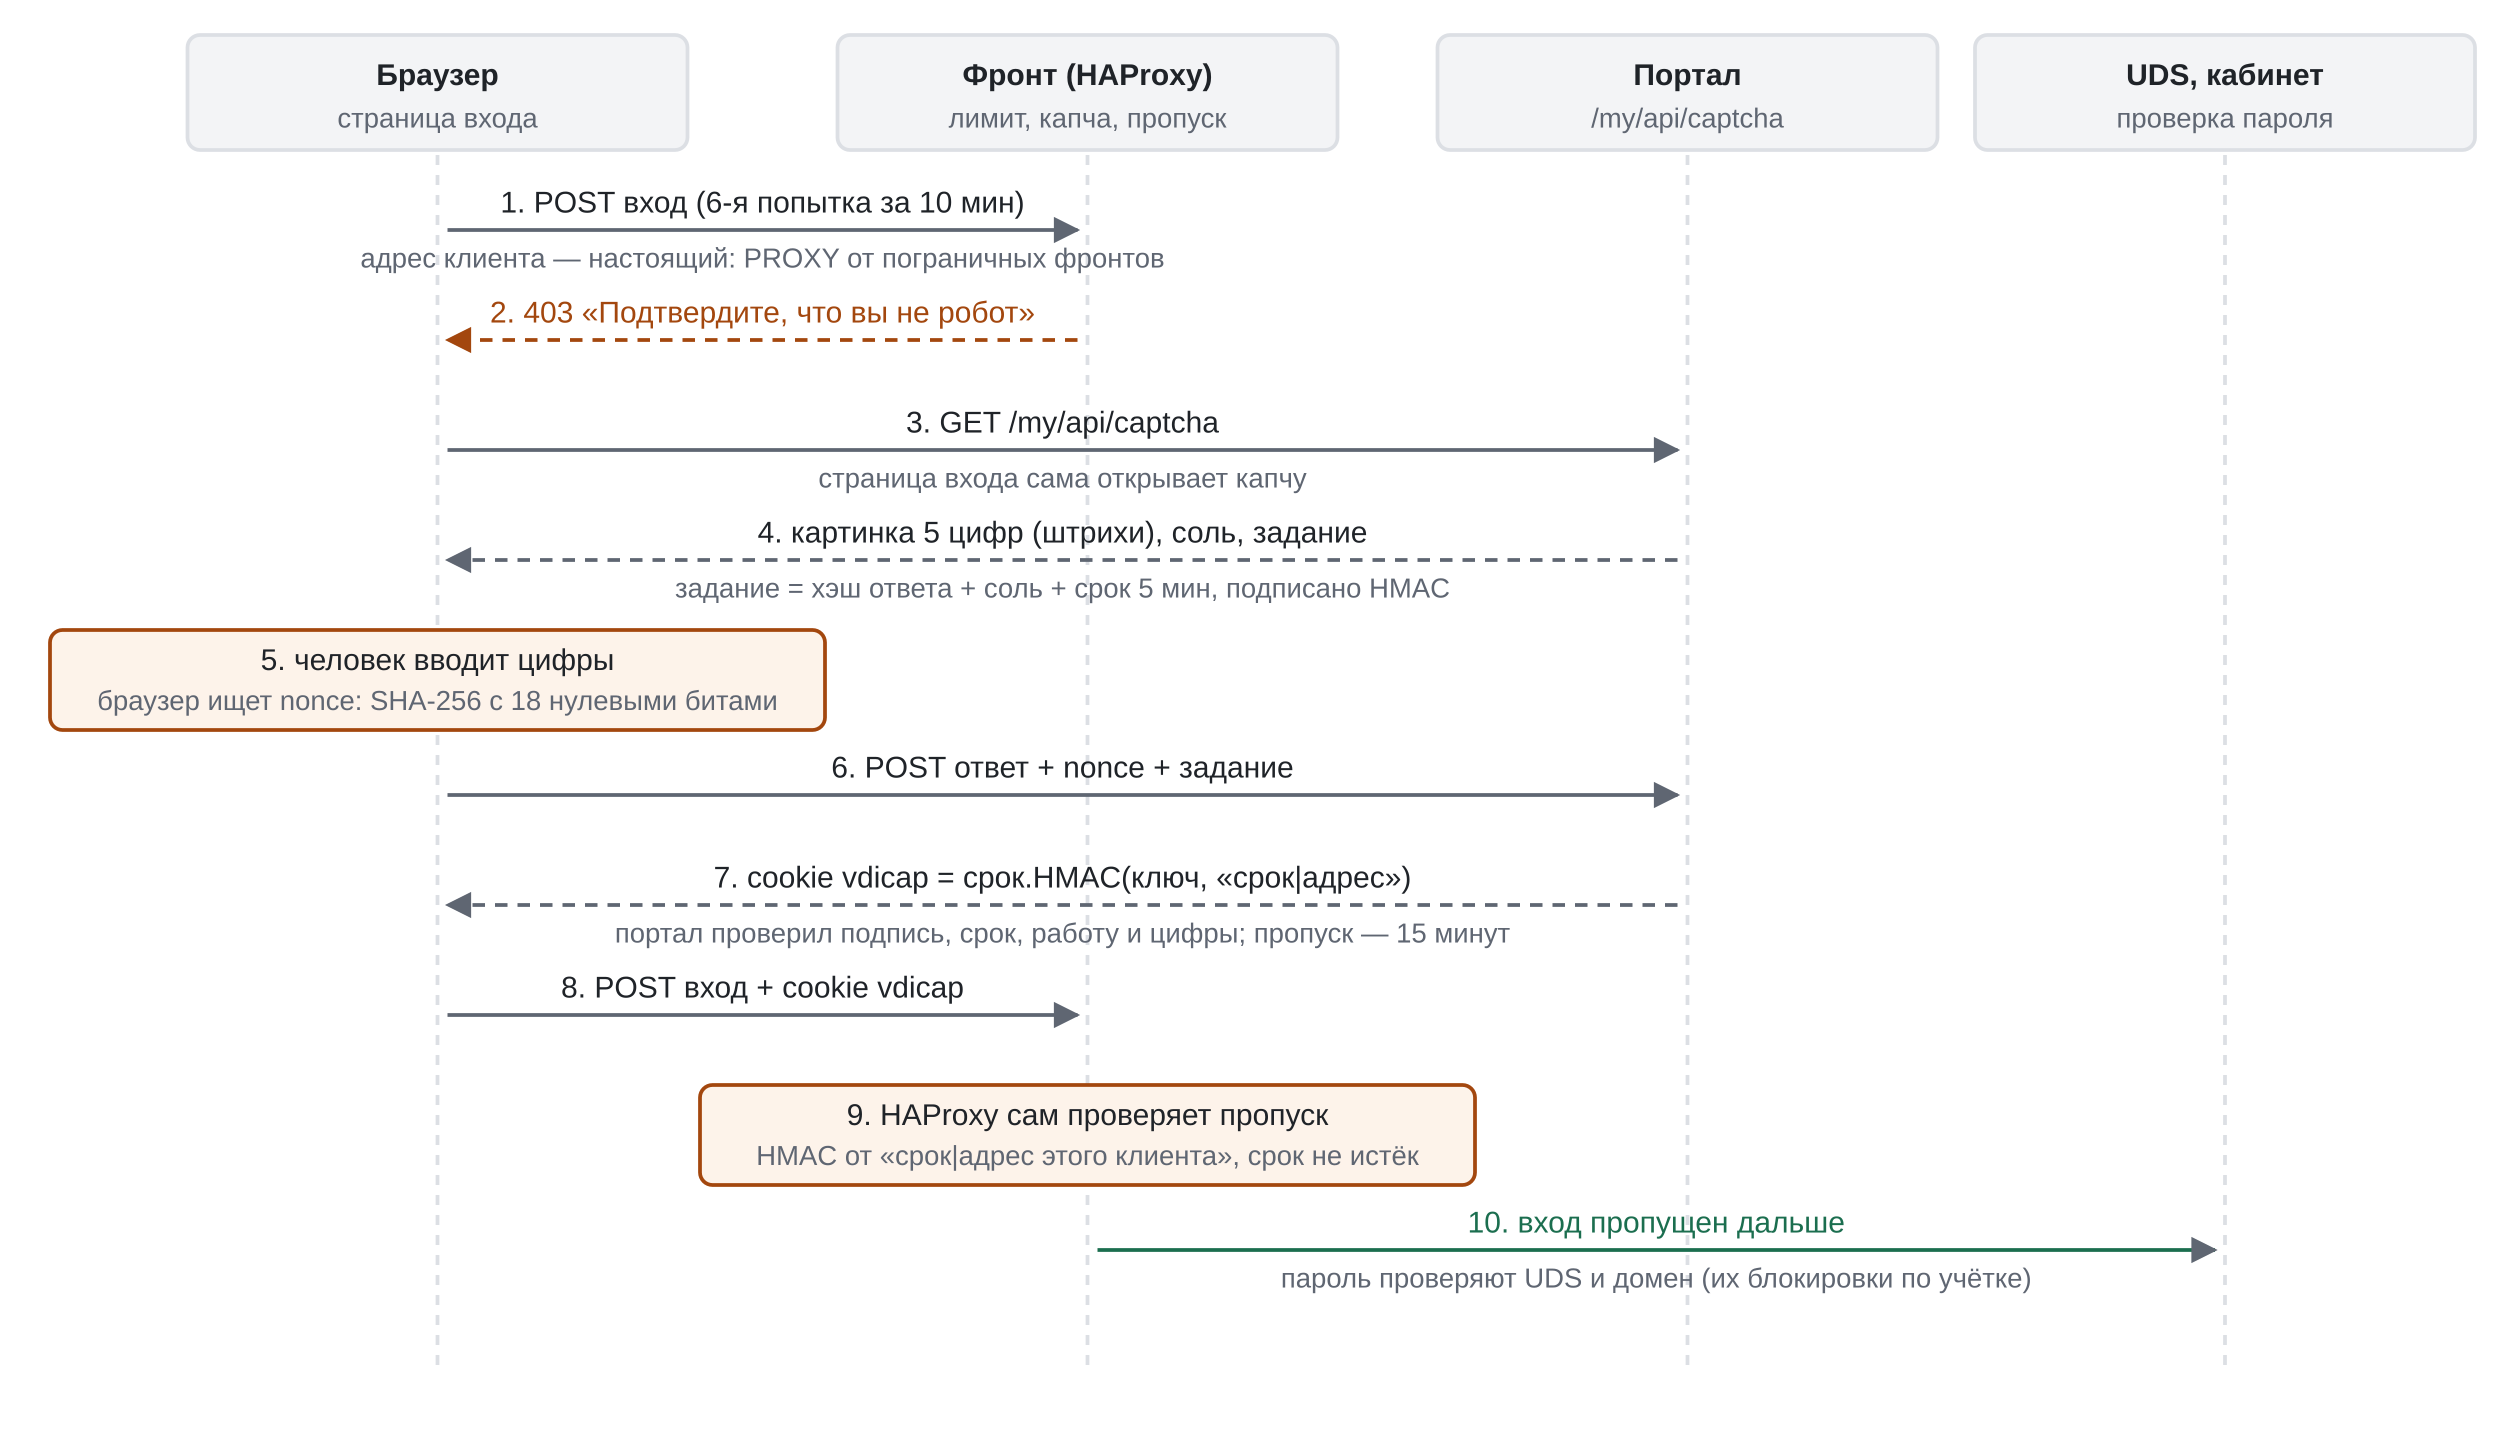
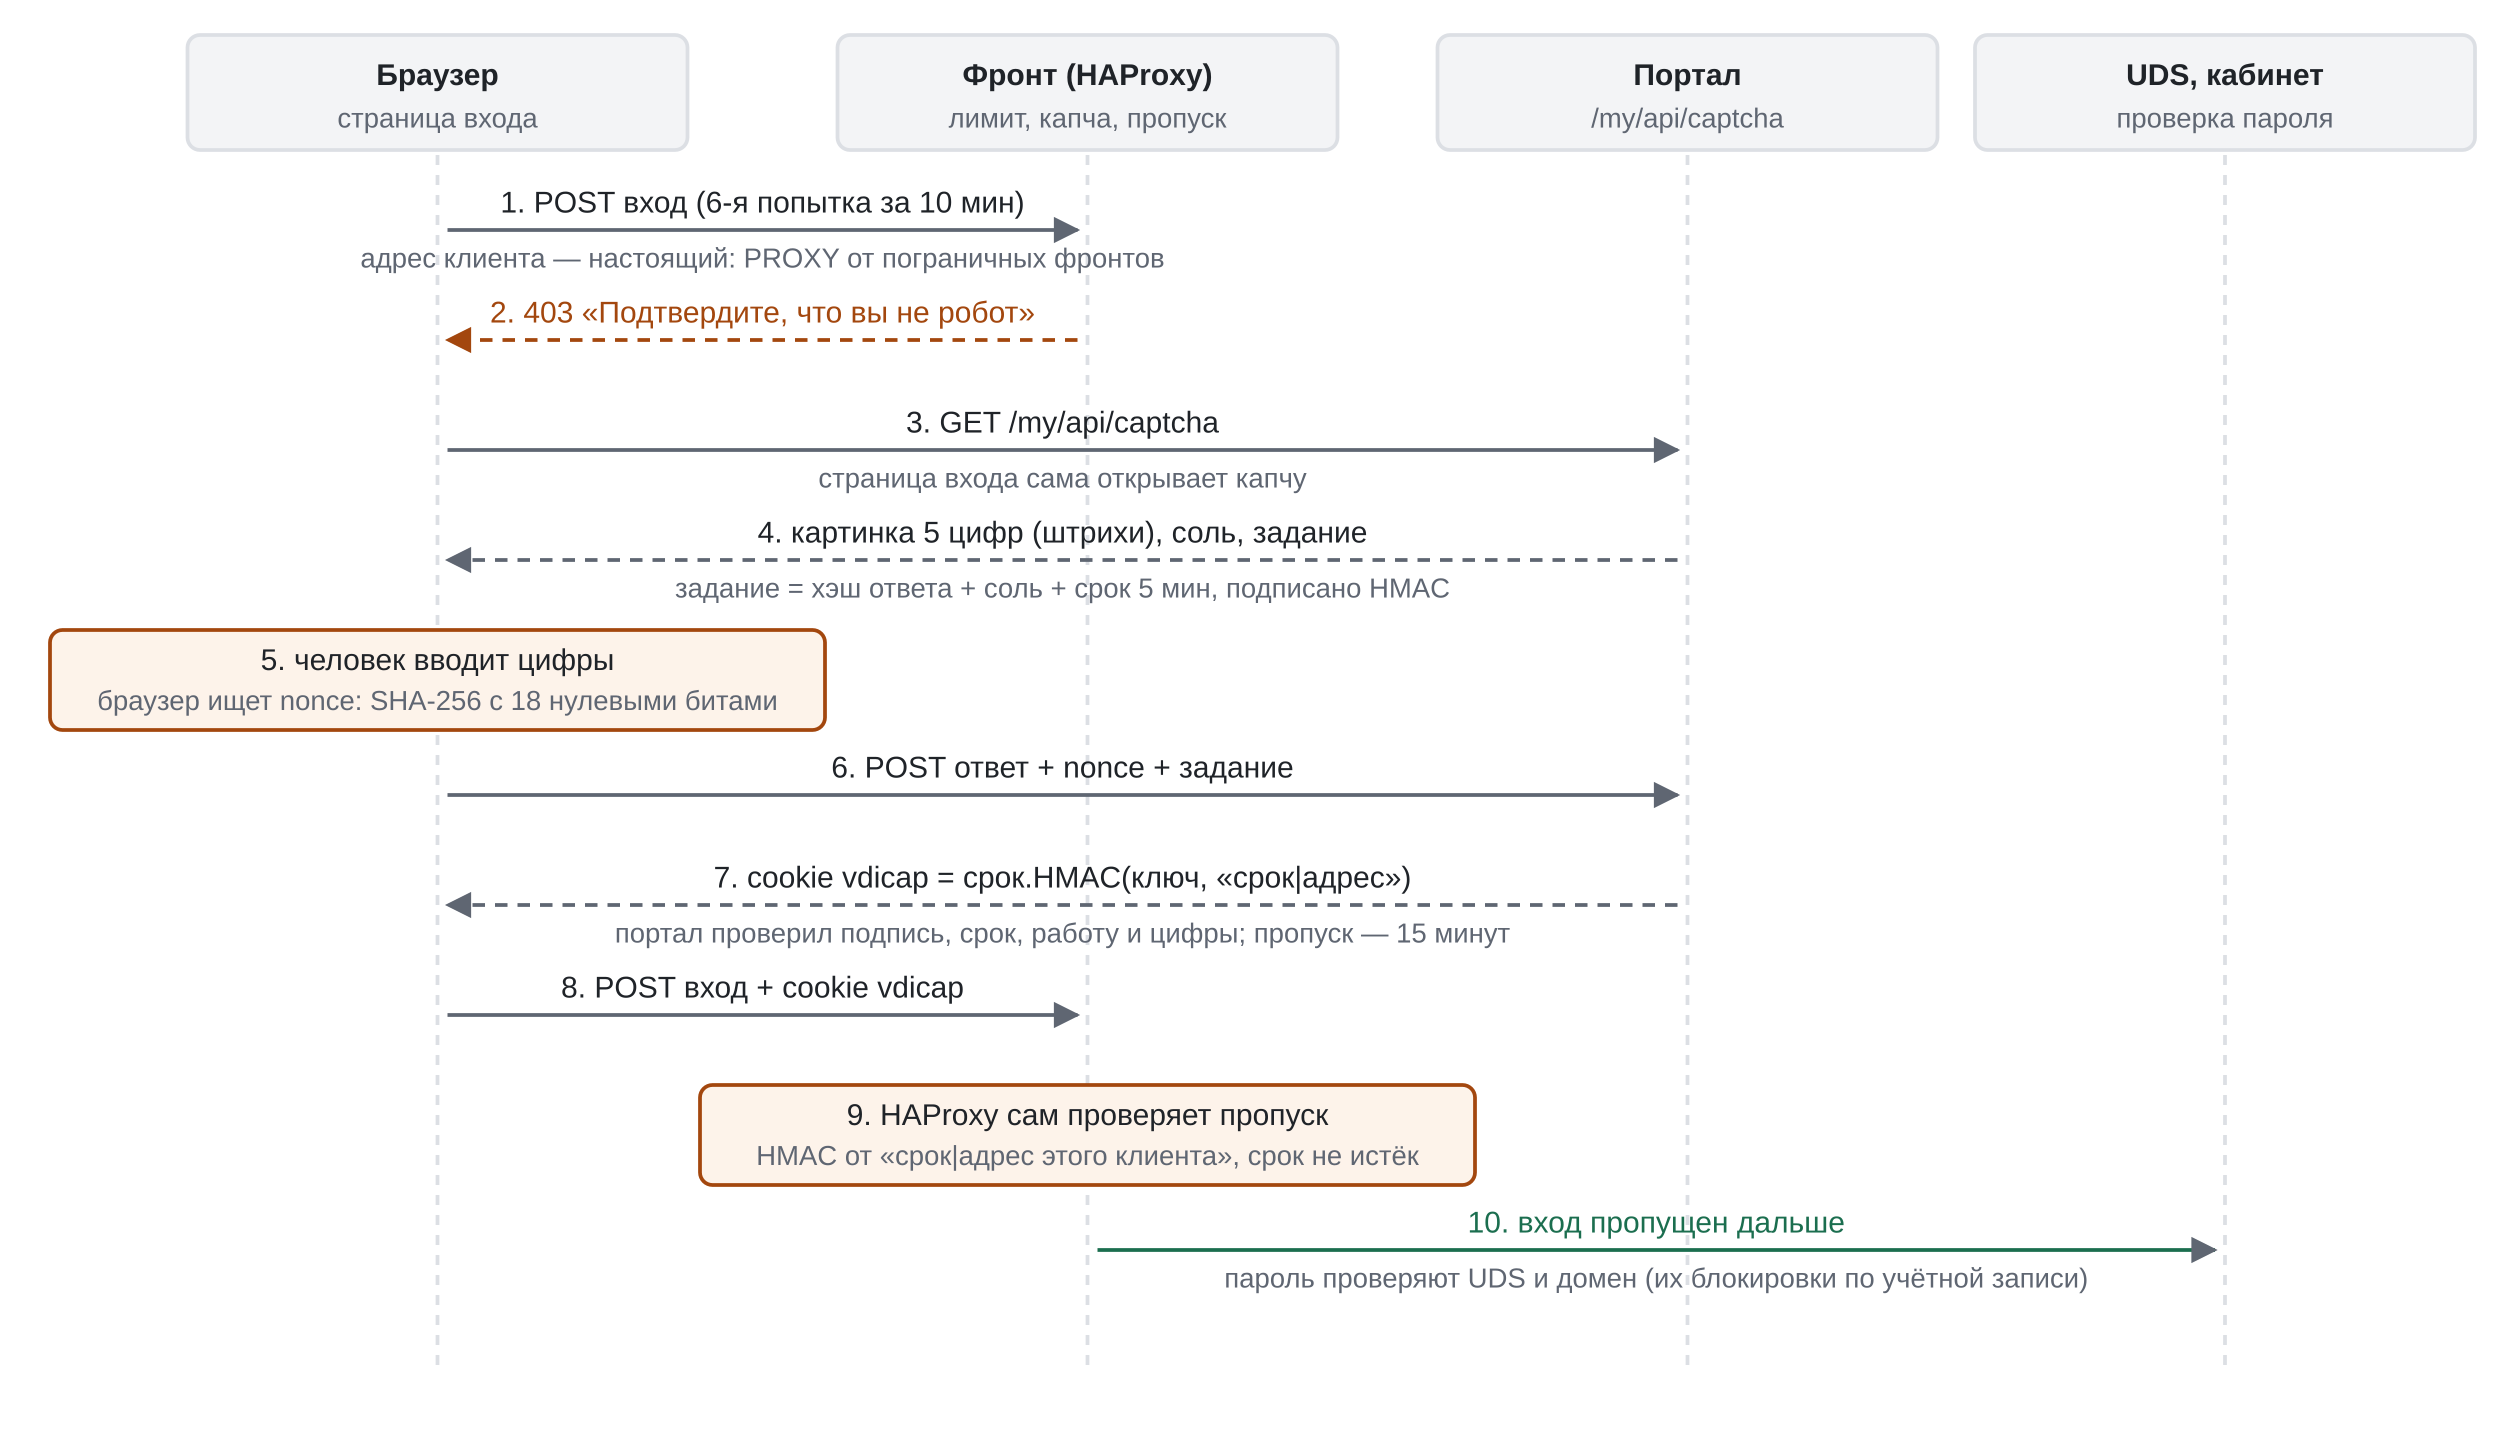
<svg xmlns="http://www.w3.org/2000/svg" viewBox="0 0 1000 580" width="900" height="522" style="max-width:100%;height:auto" role="img" aria-label="Схема: вход с капчей — браузер, фронт, портал, UDS">
  <defs>
    <marker id="pa" viewBox="0 0 10 10" refX="9" refY="5" markerWidth="7" markerHeight="7" orient="auto">
      <path d="M0 0L10 5L0 10z" fill="#5F6672" />
    </marker>
    <marker id="pw" viewBox="0 0 10 10" refX="9" refY="5" markerWidth="7" markerHeight="7" orient="auto">
      <path d="M0 0L10 5L0 10z" fill="#A3470E" />
    </marker>
  </defs>
  <rect width="1000" height="580" fill="#FFFFFF" />
  <rect x="75" y="14" width="200" height="46" rx="5" fill="#F3F4F6" stroke="#DCDFE4" stroke-width="1.5" />
  <text x="175" y="34" font-family="IBM Plex Sans, Arial, sans-serif" font-size="12" font-weight="600" fill="#1F2328" text-anchor="middle">Браузер</text>
  <text x="175" y="51" font-family="IBM Plex Sans, Arial, sans-serif" font-size="11" font-weight="400" fill="#5F6672" text-anchor="middle">страница входа</text>
  <rect x="335" y="14" width="200" height="46" rx="5" fill="#F3F4F6" stroke="#DCDFE4" stroke-width="1.5" />
  <text x="435" y="34" font-family="IBM Plex Sans, Arial, sans-serif" font-size="12" font-weight="600" fill="#1F2328" text-anchor="middle">Фронт (HAProxy)</text>
  <text x="435" y="51" font-family="IBM Plex Sans, Arial, sans-serif" font-size="11" font-weight="400" fill="#5F6672" text-anchor="middle">лимит, капча, пропуск</text>
  <rect x="575" y="14" width="200" height="46" rx="5" fill="#F3F4F6" stroke="#DCDFE4" stroke-width="1.5" />
  <text x="675" y="34" font-family="IBM Plex Sans, Arial, sans-serif" font-size="12" font-weight="600" fill="#1F2328" text-anchor="middle">Портал</text>
  <text x="675" y="51" font-family="IBM Plex Sans, Arial, sans-serif" font-size="11" font-weight="400" fill="#5F6672" text-anchor="middle">/my/api/captcha</text>
  <rect x="790" y="14" width="200" height="46" rx="5" fill="#F3F4F6" stroke="#DCDFE4" stroke-width="1.5" />
  <text x="890" y="34" font-family="IBM Plex Sans, Arial, sans-serif" font-size="12" font-weight="600" fill="#1F2328" text-anchor="middle">UDS, кабинет</text>
  <text x="890" y="51" font-family="IBM Plex Sans, Arial, sans-serif" font-size="11" font-weight="400" fill="#5F6672" text-anchor="middle">проверка пароля</text>
  <path d="M175 62V550" stroke="#DCDFE4" stroke-width="1.5" stroke-dasharray="4 4" />
  <path d="M435 62V550" stroke="#DCDFE4" stroke-width="1.5" stroke-dasharray="4 4" />
  <path d="M675 62V550" stroke="#DCDFE4" stroke-width="1.5" stroke-dasharray="4 4" />
  <path d="M890 62V550" stroke="#DCDFE4" stroke-width="1.5" stroke-dasharray="4 4" />
  <path d="M179 92L431 92" stroke="#5F6672" stroke-width="1.5" fill="none" marker-end="url(#pa)" />
  <text x="305" y="85" font-family="IBM Plex Sans, Arial, sans-serif" font-size="12" font-weight="400" fill="#1F2328" text-anchor="middle">1. POST вход (6-я попытка за 10 мин)</text>
  <text x="305" y="107" font-family="IBM Plex Sans, Arial, sans-serif" font-size="11" font-weight="400" fill="#5F6672" text-anchor="middle">адрес клиента — настоящий: PROXY от пограничных фронтов</text>
  <path d="M431 136L179 136" stroke="#A3470E" stroke-width="1.5" fill="none" stroke-dasharray="5 4" marker-end="url(#pw)" />
  <text x="305" y="129" font-family="IBM Plex Sans, Arial, sans-serif" font-size="12" font-weight="400" fill="#A3470E" text-anchor="middle">2. 403 «Подтвердите, что вы не робот»</text>
  <path d="M179 180L671 180" stroke="#5F6672" stroke-width="1.5" fill="none" marker-end="url(#pa)" />
  <text x="425" y="173" font-family="IBM Plex Sans, Arial, sans-serif" font-size="12" font-weight="400" fill="#1F2328" text-anchor="middle">3. GET /my/api/captcha</text>
  <text x="425" y="195" font-family="IBM Plex Sans, Arial, sans-serif" font-size="11" font-weight="400" fill="#5F6672" text-anchor="middle">страница входа сама открывает капчу</text>
  <path d="M671 224L179 224" stroke="#5F6672" stroke-width="1.5" fill="none" stroke-dasharray="5 4" marker-end="url(#pa)" />
  <text x="425" y="217" font-family="IBM Plex Sans, Arial, sans-serif" font-size="12" font-weight="400" fill="#1F2328" text-anchor="middle">4. картинка 5 цифр (штрихи), соль, задание</text>
  <text x="425" y="239" font-family="IBM Plex Sans, Arial, sans-serif" font-size="11" font-weight="400" fill="#5F6672" text-anchor="middle">задание = хэш ответа + соль + срок 5 мин, подписано HMAC</text>
  <rect x="20" y="252" width="310" height="40" rx="5" fill="#FDF3EA" stroke="#A3470E" stroke-width="1.5" />
  <text x="175" y="268" font-family="IBM Plex Sans, Arial, sans-serif" font-size="12" font-weight="400" fill="#1F2328" text-anchor="middle">5. человек вводит цифры</text>
  <text x="175" y="284" font-family="IBM Plex Sans, Arial, sans-serif" font-size="11" font-weight="400" fill="#5F6672" text-anchor="middle">браузер ищет nonce: SHA-256 с 18 нулевыми битами</text>
  <path d="M179 318L671 318" stroke="#5F6672" stroke-width="1.5" fill="none" marker-end="url(#pa)" />
  <text x="425" y="311" font-family="IBM Plex Sans, Arial, sans-serif" font-size="12" font-weight="400" fill="#1F2328" text-anchor="middle">6. POST ответ + nonce + задание</text>
  <path d="M671 362L179 362" stroke="#5F6672" stroke-width="1.5" fill="none" stroke-dasharray="5 4" marker-end="url(#pa)" />
  <text x="425" y="355" font-family="IBM Plex Sans, Arial, sans-serif" font-size="12" font-weight="400" fill="#1F2328" text-anchor="middle">7. cookie vdicap = срок.HMAC(ключ, «срок|адрес»)</text>
  <text x="425" y="377" font-family="IBM Plex Sans, Arial, sans-serif" font-size="11" font-weight="400" fill="#5F6672" text-anchor="middle">портал проверил подпись, срок, работу и цифры; пропуск — 15 минут</text>
  <path d="M179 406L431 406" stroke="#5F6672" stroke-width="1.5" fill="none" marker-end="url(#pa)" />
  <text x="305" y="399" font-family="IBM Plex Sans, Arial, sans-serif" font-size="12" font-weight="400" fill="#1F2328" text-anchor="middle">8. POST вход + cookie vdicap</text>
  <rect x="280" y="434" width="310" height="40" rx="5" fill="#FDF3EA" stroke="#A3470E" stroke-width="1.5" />
  <text x="435" y="450" font-family="IBM Plex Sans, Arial, sans-serif" font-size="12" font-weight="400" fill="#1F2328" text-anchor="middle">9. HAProxy сам проверяет пропуск</text>
  <text x="435" y="466" font-family="IBM Plex Sans, Arial, sans-serif" font-size="11" font-weight="400" fill="#5F6672" text-anchor="middle">HMAC от «срок|адрес этого клиента», срок не истёк</text>
  <path d="M439 500L886 500" stroke="#1B6E4F" stroke-width="1.5" fill="none" marker-end="url(#pa)" />
  <text x="662.5" y="493" font-family="IBM Plex Sans, Arial, sans-serif" font-size="12" font-weight="400" fill="#1B6E4F" text-anchor="middle">10. вход пропущен дальше</text>
-   <text x="662.5" y="515" font-family="IBM Plex Sans, Arial, sans-serif" font-size="11" font-weight="400" fill="#5F6672" text-anchor="middle">пароль проверяют UDS и домен (их блокировки по учётке)</text>
+   <text x="662.5" y="515" font-family="IBM Plex Sans, Arial, sans-serif" font-size="11" font-weight="400" fill="#5F6672" text-anchor="middle">пароль проверяют UDS и домен (их блокировки по учётной записи)</text>
</svg>
